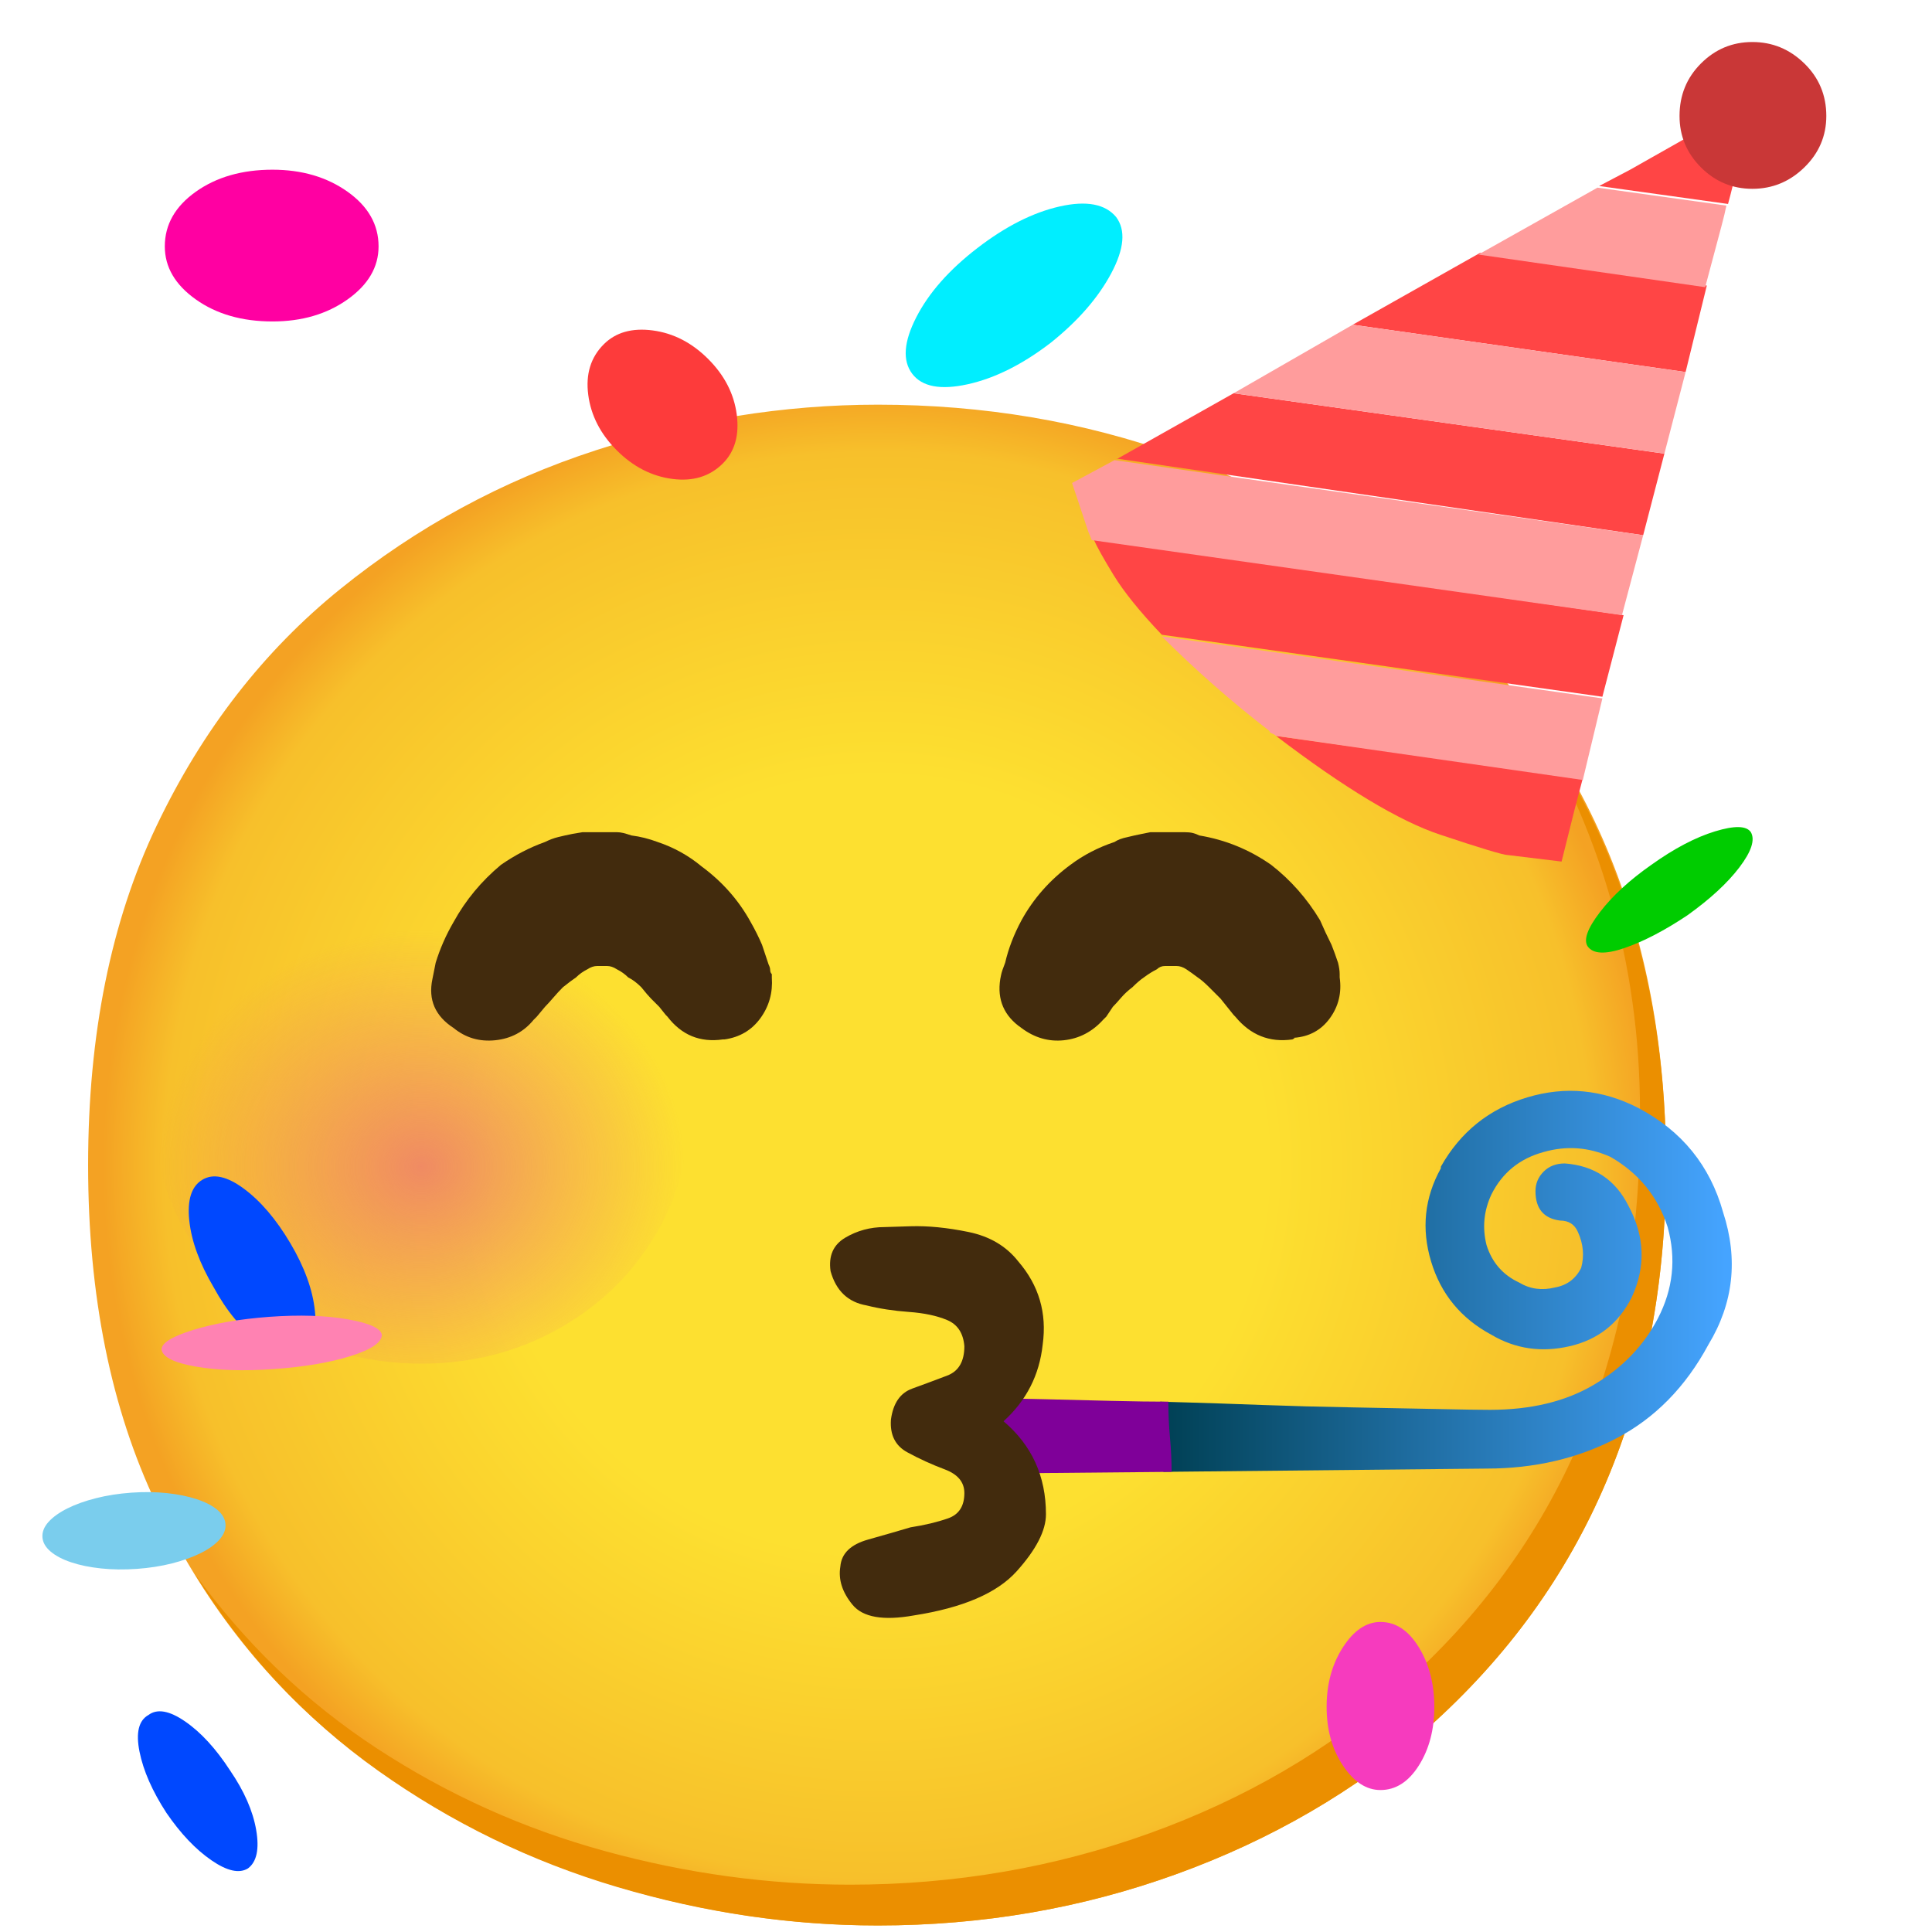
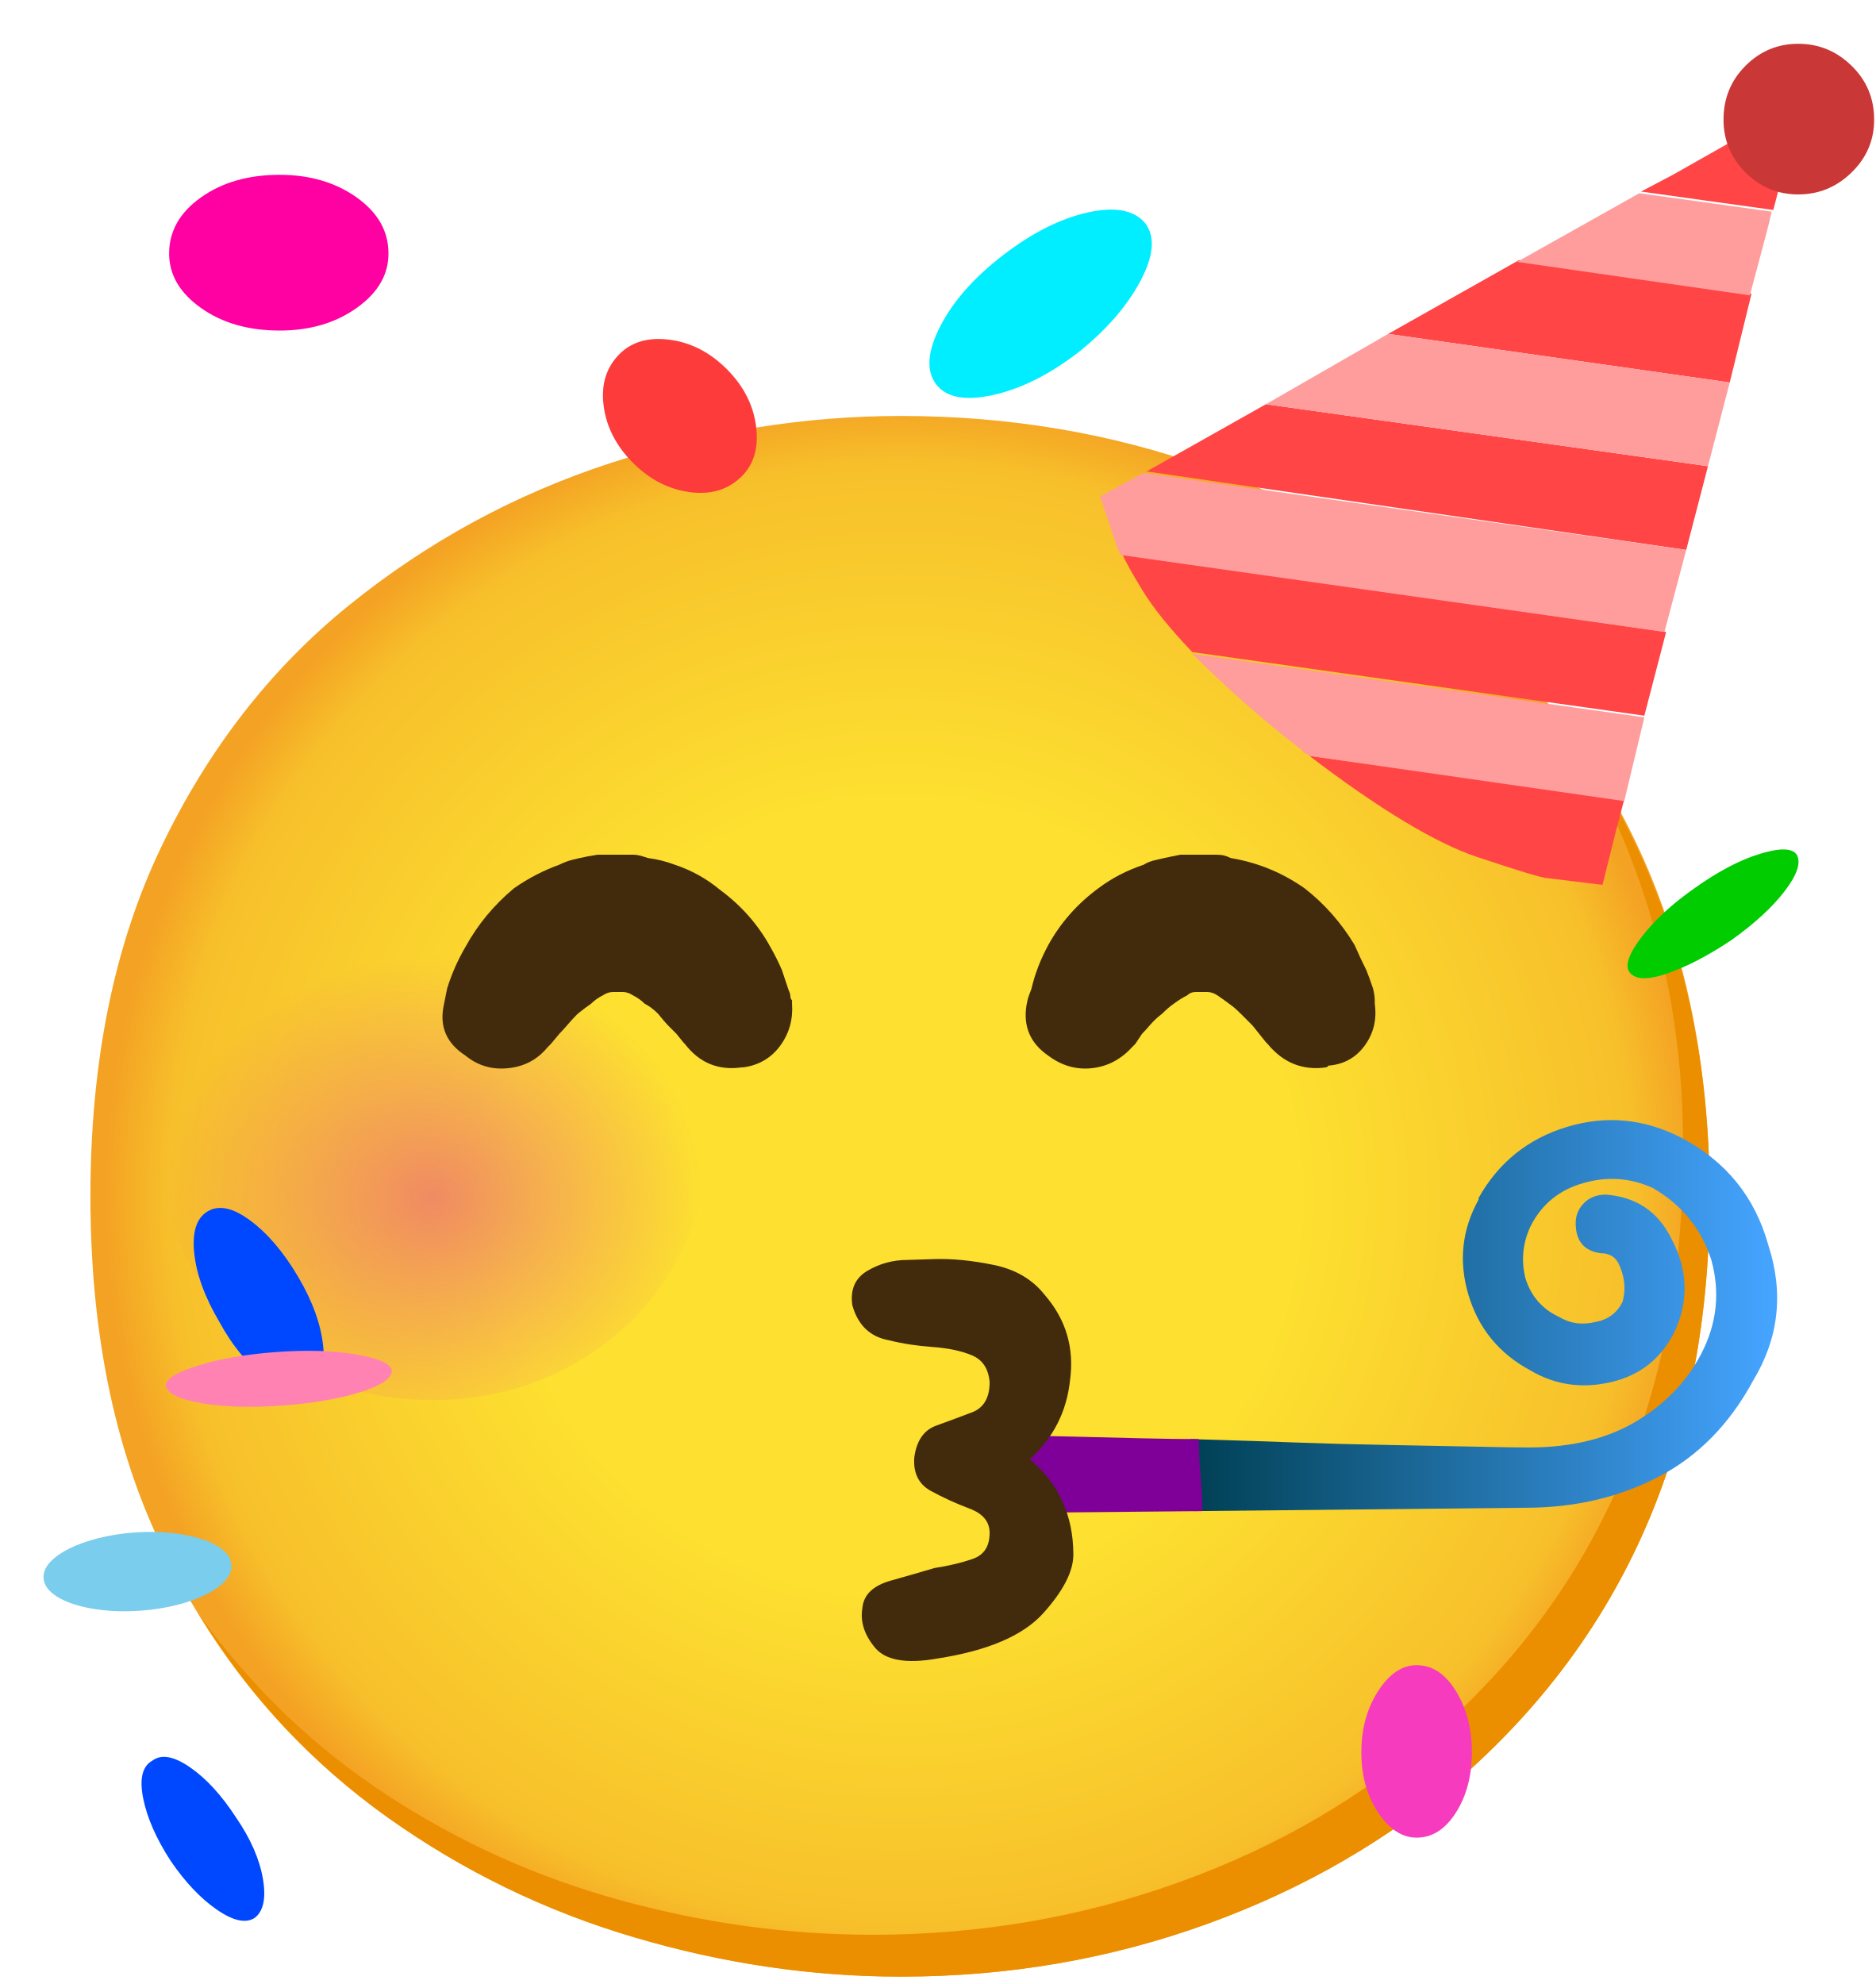
- <svg xmlns="http://www.w3.org/2000/svg" viewBox="96 -960 1184 1184" height="128" width="128">
+ <svg xmlns="http://www.w3.org/2000/svg" viewBox="96 -960 1120 1184" height="128" width="121">
  <g>
    <path d="M634,220Q730,220 817,188.5Q904,157 971,99Q1117-31 1117-246Q1117-462 971-592Q904-650 817.5-681Q731-712 634-712Q547-712 461-684Q375-656 304.5-599Q234-542 192-454Q150-366 150-246Q150-126 192-38Q234,50 304.5,107Q375,164 461,192Q547,220 634,220Z" fill="url(#p0)" clip-path="url(#c0)" />
    <path d="M1033-523Q1117-407 1117-246Q1117-31 971,99Q904,157 817,188.5Q730,220 634,220Q554,220 474.5,196.5Q395,173 327.5,125Q260,77 215,4Q262,69 327,111.5Q392,154 467,174.5Q542,195 617,195Q713,195 800.5,163.5Q888,132 954,74Q1101-56 1101-271Q1103-407 1033-523Z" fill="#eb8f00" clip-path="url(#c0)" />
    <path d="M518.25-278.31Q518.25-321.31 496.25-356.31Q474.25-391.31 436.75-412.31Q399.25-433.31 354.25-433.31Q309.25-433.31 271.75-412.31Q234.25-391.31 212.25-356.31Q190.25-321.31 190.25-278.31Q190.25-236.31 212.25-200.81Q234.25-165.31 271.75-144.81Q309.25-124.31 354.25-124.31Q399.25-124.31 436.75-144.81Q474.25-165.31 496.25-200.81Q518.25-236.31 518.25-278.31Z" fill="url(#p1)" clip-path="url(#c0)" />
    <path d="M1084.5-278.31Q1084.5-321.31 1062.5-356.31Q1040.5-391.31 1003-412.31Q965.5-433.31 920.5-433.31Q875.5-433.31 838-412.31Q800.5-391.31 778.5-356.31Q756.5-321.31 756.5-278.31Q756.5-236.31 778.5-200.81Q800.5-165.31 838-144.81Q875.5-124.31 920.5-124.31Q965.5-124.31 1003-144.81Q1040.5-165.31 1062.5-200.81Q1084.5-236.31 1084.5-278.31Z" fill="url(#p2)" clip-path="url(#c0)" />
    <path d="M328-809Q328-829 309-842.5Q290-856 263-856Q235-856 216-842.5Q197-829 197-809Q197-790 216-776.5Q235-763 263-763Q290-763 309-776.5Q328-790 328-809Z" fill="#ff00a2" clip-path="url(#c0)" />
    <path d="M530-740Q515-755 496-757.5Q477-760 466-749Q454-737 456.5-718Q459-699 474-684Q489-669 508-666.5Q527-664 539-676Q550-687 547.5-706Q545-725 530-740Z" fill="#fd3b3b" clip-path="url(#c0)" />
    <path d="M780-827Q770-839 745.5-833.5Q721-828 695-808Q669-788 657.5-765.5Q646-743 655-731Q664-719 689-724.5Q714-730 740-750Q765-770 777-792.5Q789-815 780-827Z" fill="#00eeff" clip-path="url(#c0)" />
    <path d="M274-198Q261-220 245.5-231.5Q230-243 220-237Q210-231 212-212Q214-193 227-171Q239-149 255-137.5Q271-126 281-132Q291-137 289-156.5Q287-176 274-198Z" fill="#0048ff" clip-path="url(#c0)" />
    <path d="M975,86Q975,65 965.5,49.5Q956,34 942,34Q929,34 919,49.5Q909,65 909,86Q909,107 919,122Q929,137 942,137Q956,137 965.5,122Q975,107 975,86Z" fill="#f63bbe" clip-path="url(#c0)" />
    <path d="M1169-450Q1165-456 1147-450.5Q1129-445 1108-430Q1088-416 1076.5-401Q1065-386 1069-380Q1074-373 1091.5-379Q1109-385 1130-399Q1151-414 1162-428.5Q1173-443 1169-450Z" fill="#00cc00" clip-path="url(#c0)" />
    <path d="M237,125Q224,105 209.5,95Q195,85 187,91Q178,96 181.5,113.5Q185,131 198,151Q211,170 225.5,180Q240,190 248,185Q256,179 253,161.5Q250,144 237,125Z" fill="#0048ff" clip-path="url(#c0)" />
    <path d="M234.2-25.87Q233.86-30.77 229.23-34.68Q224.6-38.58 216.63-41.22Q208.65-43.86 198.39-44.96Q188.12-46.06 176.5-45.24Q164.88-44.41 154.82-41.86Q144.75-39.31 137.29-35.58Q129.83-31.84 125.74-27.32Q121.66-22.79 122.01-17.89Q122.35-13.11 127.03-9.15Q131.72-5.19 139.64-2.55Q147.56,0.1 157.88,1.19Q168.2,2.29 179.82,1.47Q191.44,0.64 201.45-1.9Q211.46-4.45 218.98-8.19Q226.49-11.93 230.52-16.51Q234.54-21.09 234.2-25.87Z" fill="#7acded" clip-path="url(#c0)" />
    <path d="M330-142Q329-148 309-151.5Q289-155 261-153Q234-151 214.5-145Q195-139 195-133Q196-126 216-122.5Q236-119 264-121Q292-123 311-129Q330-135 330-142Z" fill="#ff82b2" clip-path="url(#c0)" />
    <path d="M1152-217Q1166-174 1143-136Q1122-97 1086.5-78.5Q1051-60 1007-60L809-58L807-101Q807-101 824.5-100.5Q842-100 869-99Q896-98 925-97.5Q954-97 977-96.5Q1000-96 1009-96Q1047-96 1073-111.5Q1099-127 1112-152Q1126-179 1118-208Q1109-236 1083-251Q1063-260 1042-254Q1020-248 1010-228Q1003-213 1007-197Q1012-181 1027-174Q1037-168 1049-171Q1060-173 1065-183Q1068-194 1063-205Q1060-212 1052-212Q1037-214 1037-230Q1037-237 1042-242Q1047-247 1055-247Q1082-245 1094-221Q1109-193 1096-165Q1084-141 1058-135Q1032-129 1010-142Q982-157 973-187Q964-217 979-244Q979-244 979-244.5Q979-245 979-245Q997-277 1032-287.5Q1067-298 1100-281Q1140-260 1152-217Z" fill="url(#p3)" clip-path="url(#c0)" />
    <path d="M694-78L693-78Q704-88 708-103Q717-103 736.5-102.5Q756-102 777-101.5Q798-101 812-101Q812-90 813-79Q814-68 814-58L707-57Q702-69 694-78Z" fill="#7f0099" clip-path="url(#c0)" />
    <path d="M1020-436Q1016-436 978.5-448.5Q941-461 878-509L1066-483L1061-464L1053-432L1020-436Z" fill="#ff4545" clip-path="url(#c0)" />
    <path d="M1171-899Q1171-899 1168-888Q1165-877 1161.5-861.5Q1158-846 1155-835L1076-846L1095-856L1171-899Z" fill="#ff4545" clip-path="url(#c0)" />
    <path d="M1003-805L1142-785L1129-732L925-761L1003-805Z" fill="#ff4545" clip-path="url(#c0)" />
    <path d="M781-679L852-719L1116-682L1103-632L780-679L781-679Z" fill="#ff4545" clip-path="url(#c0)" />
    <path d="M808-571Q788-592 778.5-607.5Q769-623 766-630L1091-583L1078-533L808-571Z" fill="#ff4545" clip-path="url(#c0)" />
    <path d="M852-719L925-761L1129-732L1116-682L852-719Z" fill="#ff9c9c" clip-path="url(#c0)" />
    <path d="M1149-814L1141-784L1002-804L1075-845L1154-834Q1153-829 1151-821.5Q1149-814 1149-814Z" fill="#ff9c9c" clip-path="url(#c0)" />
    <path d="M753-664L779-678L1103-632L1090-583L765-629Q764-632 763-634L753-664Z" fill="#ff9c9c" clip-path="url(#c0)" />
    <path d="M874-512Q839-539 808-570L1078-532L1066-482L878-509Q877-510 875.5-510.5Q874-511 874-512Z" fill="#ff9c9c" clip-path="url(#c0)" />
    <path d="M1215.23-888.94Q1215.23-907.98 1201.77-921.11Q1188.31-934.25 1169.93-934.25Q1151.54-934.25 1138.41-921.11Q1125.28-907.98 1125.28-888.94Q1125.28-870.56 1138.41-857.42Q1151.54-844.29 1169.93-844.29Q1188.31-844.29 1201.77-857.42Q1215.23-870.56 1215.23-888.94Z" fill="#c93737" clip-path="url(#c0)" />
    <path d="M711-89Q737-67 737-32Q737-17 719,3Q701,23 656,30Q628,35 618.5,23.5Q609,12 611,0Q612-12 628-16.5Q644-21 654-24Q667-26 677-29.5Q687-33 687-45Q687-55 675-59.5Q663-64 652-70Q641-76 642-90Q644-105 655-109Q666-113 676.5-117Q687-121 687-135Q686-147 676.5-151Q667-155 653-156Q639-157 627-160Q610-163 605-181Q603-195 614-201.5Q625-208 638-208Q638-208 654-208.5Q670-209 689.5-205Q709-201 720-187Q739-165 735-136Q732-108 711-89Z" fill="#422b0d" clip-path="url(#c0)" />
    <path d="M505-337Q518-320 539-323Q540-323 540-323Q554-325 562-336Q570-347 569-361L569-363Q568-364 568-365.5Q568-367 567-369Q566-372 565-375Q564-378 563-381Q560-388 556-395Q545-415 526-429Q514-439 499-444Q491-447 483-448Q480-449 478-449.5Q476-450 474-450L469-450L462-450L457-450L453-450L447-449Q442-448 438-447Q434-446 430-444Q416-439 403-430Q385-415 374-395Q367-383 363-370Q362-365 361.5-362.5Q361-360 361-360Q357-341 374-330Q385-321 399.5-322.5Q414-324 423-335L425-337L430-343Q432-345 435-348.5Q438-352 441-355Q446-359 449-361Q452-364 456-366Q459-368 462-368Q462-368 463-368Q463-368 463-368Q463-368 463-368L462-368Q462-368 461.5-368Q461-368 462-368L467-368L465-368Q466-368 466-368Q466-368 466-368Q467-368 468-368Q471-368 474-366Q478-364 481-361Q485-359 489-355Q493-350 495-348L500-343L504-338L505-337Z" fill="#422b0d" clip-path="url(#c0)" />
    <path d="M853-337Q867-320 888-323Q890-324 889-324Q903-325 911-336Q919-347 917-361L917-363Q917-366 916-370Q914-376 912-381Q908-389 905-396Q893-416 875-430Q855-444 831-448Q829-449 827-449.5Q825-450 822-450L818-450L811-450L806-450L801-450L796-449Q791-448 787-447Q782-446 779-444Q764-439 752-430Q733-416 722-396Q715-383 712-370Q710-365 709.5-362.5Q709-360 709-360Q706-341 722-330Q734-321 748-322.5Q762-324 772-335L774-337L778-343Q780-345 783-348.5Q786-352 790-355Q794-359 797-361Q801-364 805-366Q807-368 810-368L811-368Q811-368 811.5-368Q812-368 811-368L811-368Q811-368 810.5-368Q810-368 811-368L816-368L814-368Q814-368 814.5-368Q815-368 815-368Q816-368 817-368Q820-368 823-366Q826-364 830-361Q833-359 837-355Q842-350 844-348L848-343L852-338L853-337Z" fill="#422b0d" clip-path="url(#c0)" />
    <defs>
      <clipPath id="c0">
        <path d="M96,224L1216,224L1216-960L96-960L96,224Z" />
      </clipPath>
      <radialGradient gradientUnits="userSpaceOnUse" cx="634" cy="246" r="475" fr="237.5" gradientTransform="scale(1 -1)" id="p0">
        <stop offset="0" stop-color="#fde030" />
        <stop offset="0.84" stop-color="#f7c02b" />
        <stop offset="1" stop-color="#f4a223" />
      </radialGradient>
      <radialGradient gradientUnits="userSpaceOnUse" cx="358" cy="262" r="161.1" gradientTransform="matrix(1 0 0 -0.9 -3.75 -9.26)" id="p1">
        <stop offset="0" stop-color="#ed7770" stop-opacity="0.8" />
        <stop offset="1" stop-color="#ed7770" stop-opacity="0" />
      </radialGradient>
      <radialGradient gradientUnits="userSpaceOnUse" cx="661" cy="-10053" r="163.8" gradientTransform="matrix(1 0 0 -1 562.5 -10.31)" id="p2">
        <stop offset="0" stop-color="#ed7770" stop-opacity="0.8" />
        <stop offset="1" stop-color="#ed7770" stop-opacity="0" />
      </radialGradient>
      <linearGradient gradientUnits="userSpaceOnUse" x1="808" y1="174" x2="1153.51" y2="174" gradientTransform="scale(1 -1)" id="p3">
        <stop offset="0" stop-color="#004054" />
        <stop offset="1" stop-color="#45a4ff" />
      </linearGradient>
    </defs>
  </g>
</svg>
